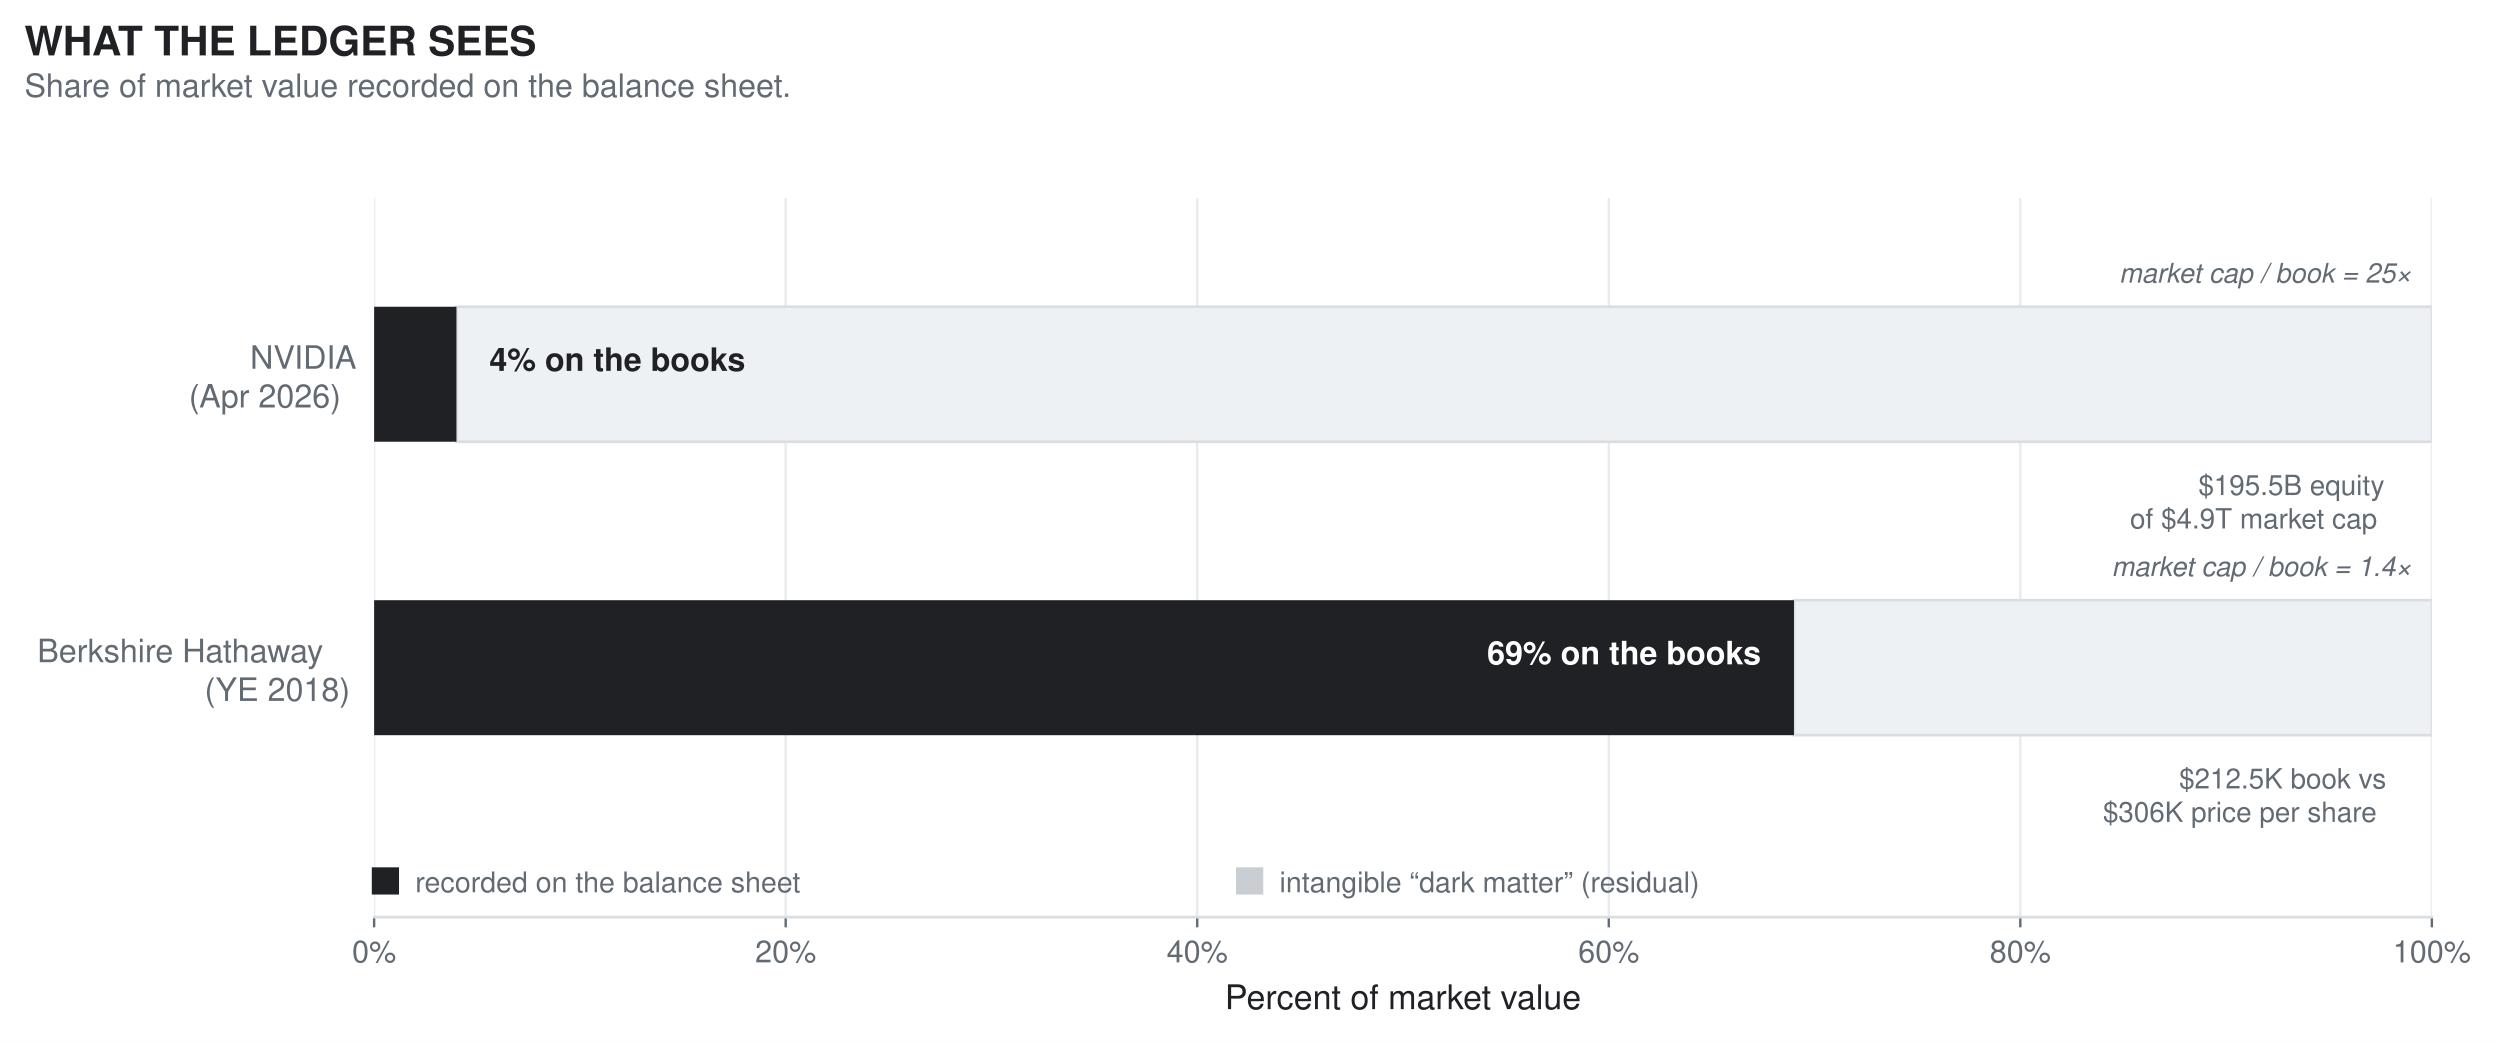
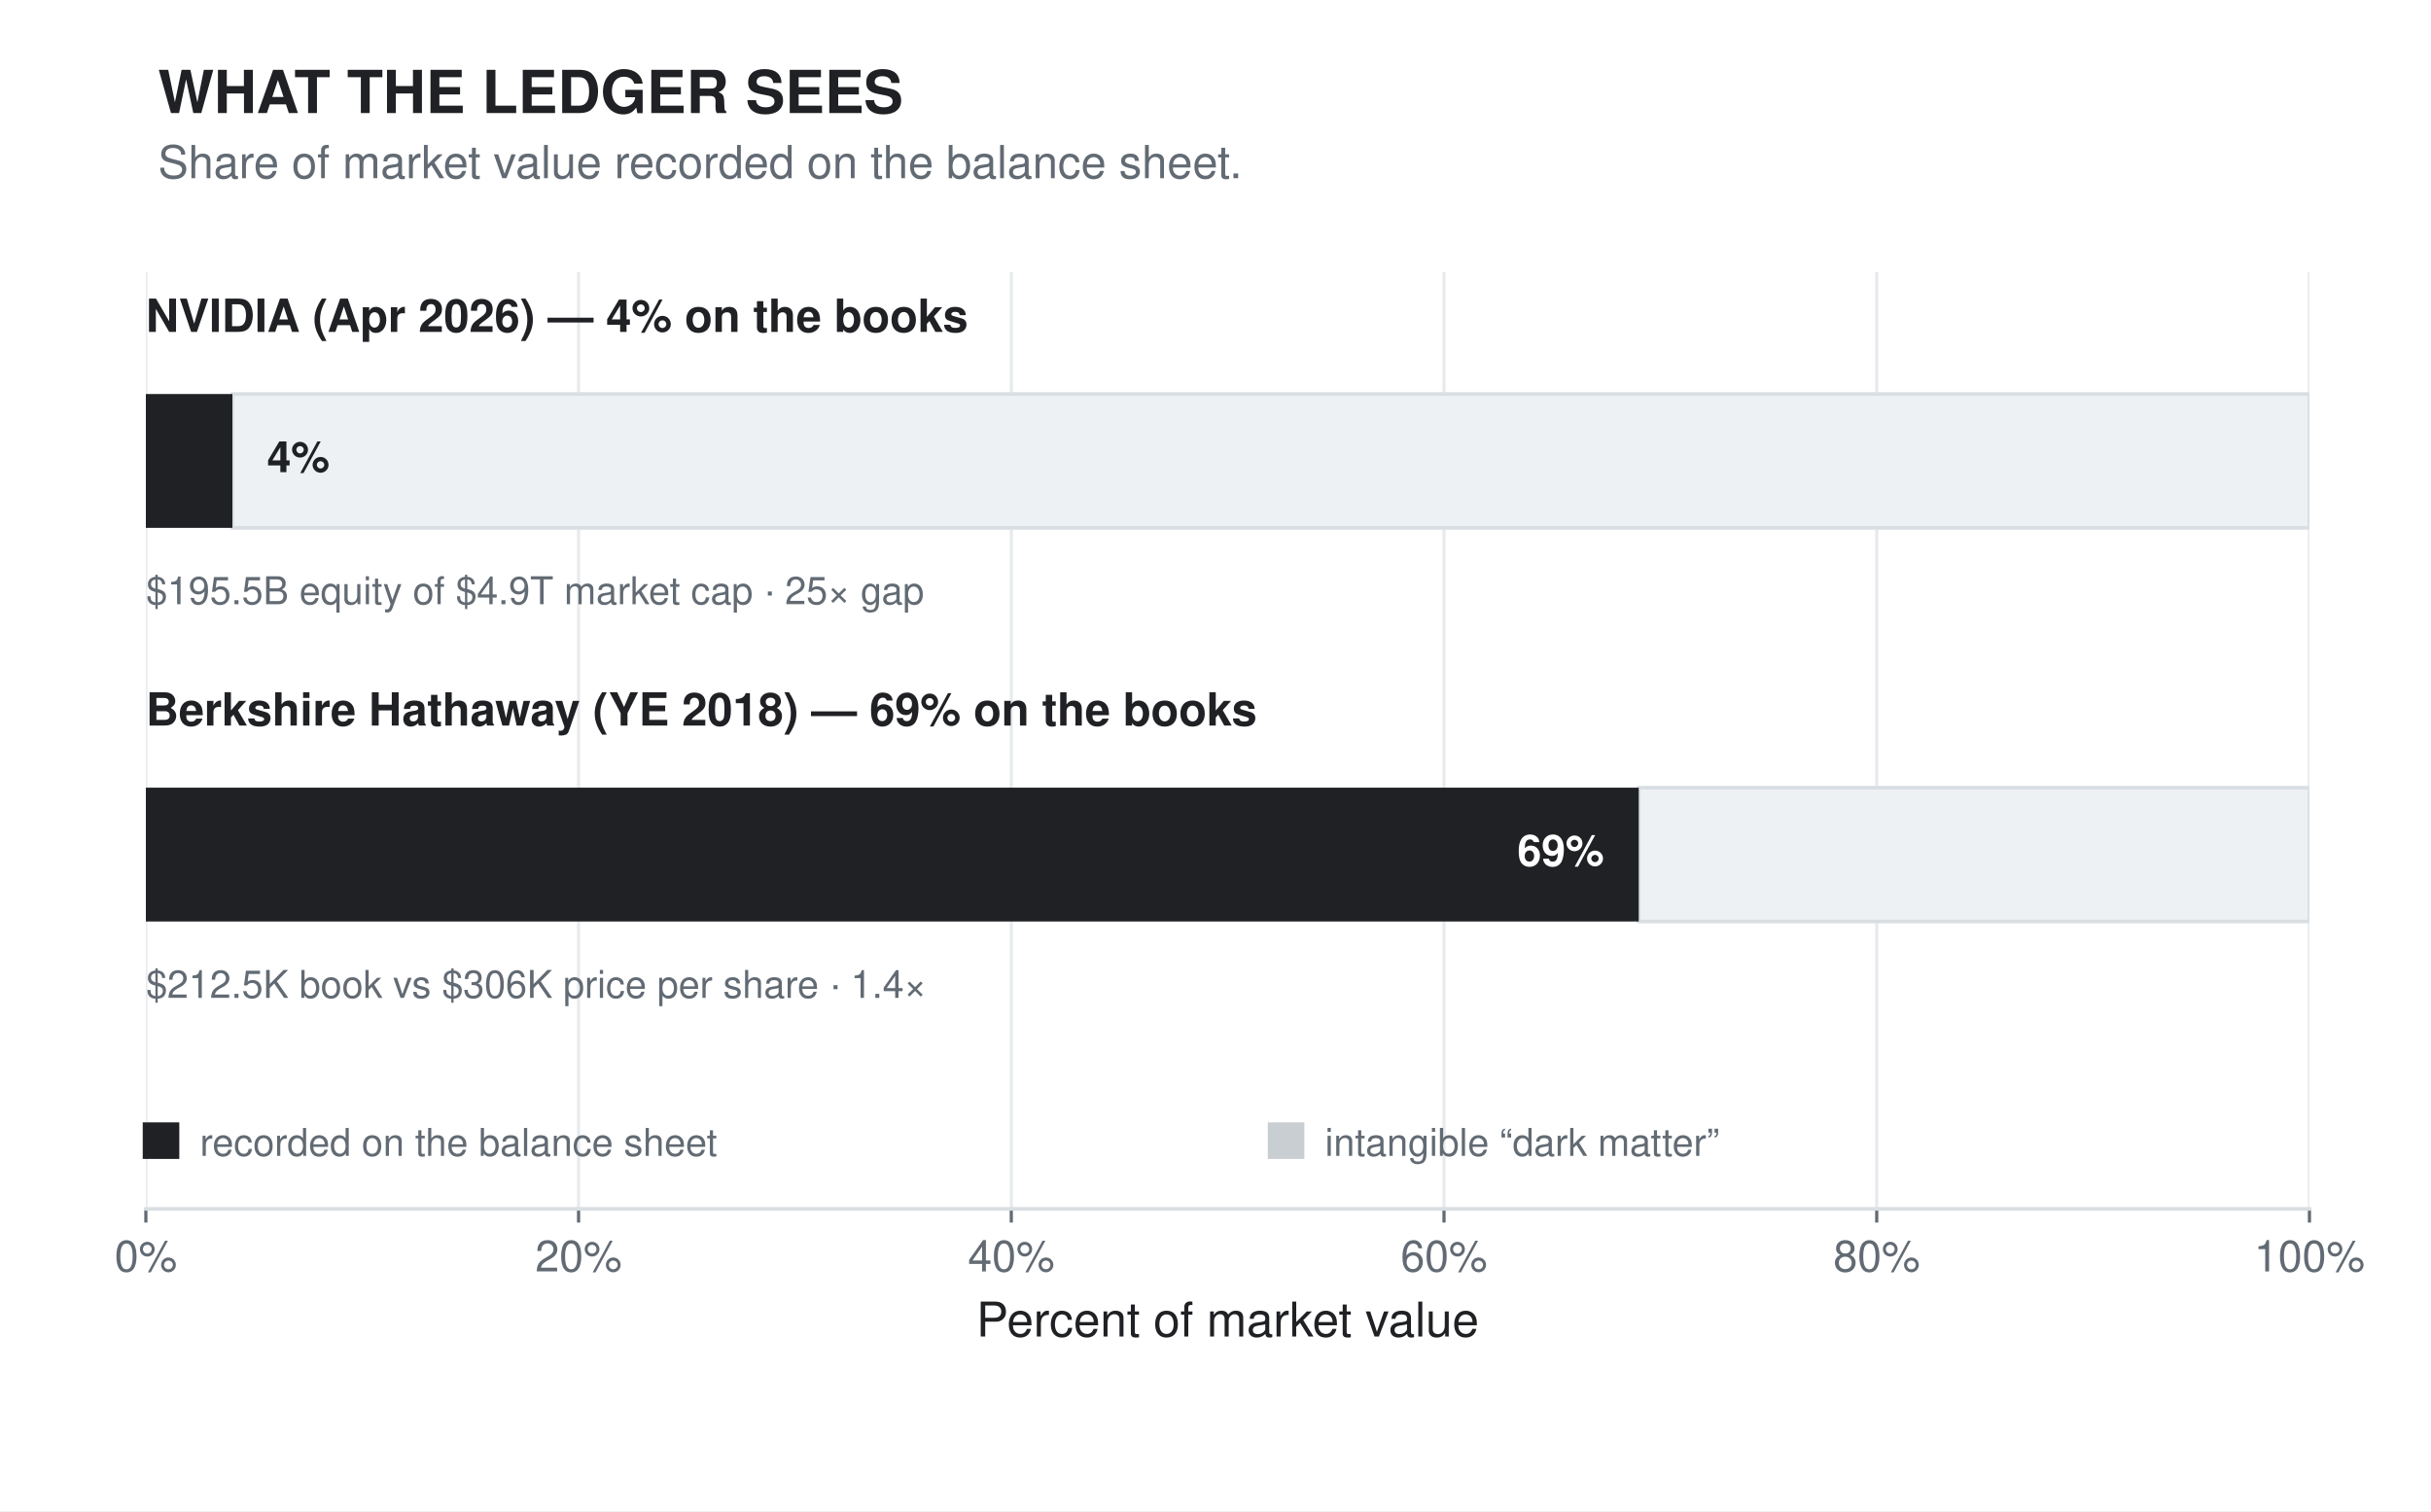
- <svg xmlns="http://www.w3.org/2000/svg" xmlns:xlink="http://www.w3.org/1999/xlink" width="736.105pt" height="306.737pt" viewBox="0 0 736.105 306.737" version="1.1">
+ <svg xmlns="http://www.w3.org/2000/svg" xmlns:xlink="http://www.w3.org/1999/xlink" width="532.8pt" height="331.2pt" viewBox="0 0 532.8 331.2" version="1.1">
  <defs>
    <style type="text/css">*{stroke-linejoin: round; stroke-linecap: butt}</style>
  </defs>
  <g id="figure_1">
    <g id="patch_1">
-       <path d="M 0 306.737  L 736.105 306.737  L 736.105 0  L 0 0  z " style="fill: #ffffff" />
+       <path d="M 0 331.2  L 532.8 331.2  L 532.8 0  L 0 0  z " style="fill: #ffffff" />
    </g>
    <g id="axes_1">
      <g id="patch_2">
-         <path d="M 110.16 270.036  L 716.04 270.036  L 716.04 58.356  L 110.16 58.356  z " style="fill: #ffffff" />
+         <path d="M 31.968 264.96  L 506.16 264.96  L 506.16 59.616  L 31.968 59.616  z " style="fill: #ffffff" />
      </g>
      <g id="matplotlib.axis_1">
        <g id="xtick_1">
          <g id="line2d_1">
-             <path d="M 110.16 270.036  L 110.16 58.356  " clip-path="url(#p9e0fb87602)" style="fill: none; stroke: #d9dee3; stroke-opacity: 0.6; stroke-width: 0.7; stroke-linecap: square" />
+             <path d="M 31.968 264.96  L 31.968 59.616  " clip-path="url(#pc2bb9cacc2)" style="fill: none; stroke: #d9dee3; stroke-opacity: 0.6; stroke-width: 0.7; stroke-linecap: square" />
          </g>
          <g id="line2d_2">
            <defs>
              <path id="md8f8fb0d6d" d="M 0 0  L 0 3  " style="stroke: #626a73; stroke-width: 0.7" />
            </defs>
            <g>
-               <use xlink:href="#md8f8fb0d6d" x="110.16" y="270.036" style="fill: #626a73; stroke: #626a73; stroke-width: 0.7" />
+               <use xlink:href="#md8f8fb0d6d" x="31.968" y="264.96" style="fill: #626a73; stroke: #626a73; stroke-width: 0.7" />
            </g>
          </g>
          <g id="text_1">
-             <text style="font-size: 9px; font-family: 'Helvetica Neue', 'Helvetica', 'Arial', 'DejaVu Sans', sans-serif; text-anchor: middle; fill: #626a73" x="110.16" y="283.374" transform="rotate(-0 110.16 283.3739)">0%</text>
+             <text style="font-size: 9.5px; font-family: 'Helvetica Neue', 'Helvetica', 'Arial', 'DejaVu Sans', sans-serif; text-anchor: middle; fill: #626a73" x="31.968" y="278.678" transform="rotate(-0 31.968 278.6778)">0%</text>
          </g>
        </g>
        <g id="xtick_2">
          <g id="line2d_3">
-             <path d="M 231.336 270.036  L 231.336 58.356  " clip-path="url(#p9e0fb87602)" style="fill: none; stroke: #d9dee3; stroke-opacity: 0.6; stroke-width: 0.7; stroke-linecap: square" />
+             <path d="M 126.806 264.96  L 126.806 59.616  " clip-path="url(#pc2bb9cacc2)" style="fill: none; stroke: #d9dee3; stroke-opacity: 0.6; stroke-width: 0.7; stroke-linecap: square" />
          </g>
          <g id="line2d_4">
            <g>
-               <use xlink:href="#md8f8fb0d6d" x="231.336" y="270.036" style="fill: #626a73; stroke: #626a73; stroke-width: 0.7" />
+               <use xlink:href="#md8f8fb0d6d" x="126.806" y="264.96" style="fill: #626a73; stroke: #626a73; stroke-width: 0.7" />
            </g>
          </g>
          <g id="text_2">
-             <text style="font-size: 9px; font-family: 'Helvetica Neue', 'Helvetica', 'Arial', 'DejaVu Sans', sans-serif; text-anchor: middle; fill: #626a73" x="231.336" y="283.374" transform="rotate(-0 231.336 283.3739)">20%</text>
+             <text style="font-size: 9.5px; font-family: 'Helvetica Neue', 'Helvetica', 'Arial', 'DejaVu Sans', sans-serif; text-anchor: middle; fill: #626a73" x="126.806" y="278.678" transform="rotate(-0 126.8064 278.6778)">20%</text>
          </g>
        </g>
        <g id="xtick_3">
          <g id="line2d_5">
-             <path d="M 352.512 270.036  L 352.512 58.356  " clip-path="url(#p9e0fb87602)" style="fill: none; stroke: #d9dee3; stroke-opacity: 0.6; stroke-width: 0.7; stroke-linecap: square" />
+             <path d="M 221.645 264.96  L 221.645 59.616  " clip-path="url(#pc2bb9cacc2)" style="fill: none; stroke: #d9dee3; stroke-opacity: 0.6; stroke-width: 0.7; stroke-linecap: square" />
          </g>
          <g id="line2d_6">
            <g>
-               <use xlink:href="#md8f8fb0d6d" x="352.512" y="270.036" style="fill: #626a73; stroke: #626a73; stroke-width: 0.7" />
+               <use xlink:href="#md8f8fb0d6d" x="221.645" y="264.96" style="fill: #626a73; stroke: #626a73; stroke-width: 0.7" />
            </g>
          </g>
          <g id="text_3">
-             <text style="font-size: 9px; font-family: 'Helvetica Neue', 'Helvetica', 'Arial', 'DejaVu Sans', sans-serif; text-anchor: middle; fill: #626a73" x="352.512" y="283.374" transform="rotate(-0 352.512 283.3739)">40%</text>
+             <text style="font-size: 9.5px; font-family: 'Helvetica Neue', 'Helvetica', 'Arial', 'DejaVu Sans', sans-serif; text-anchor: middle; fill: #626a73" x="221.645" y="278.678" transform="rotate(-0 221.6448 278.6778)">40%</text>
          </g>
        </g>
        <g id="xtick_4">
          <g id="line2d_7">
-             <path d="M 473.688 270.036  L 473.688 58.356  " clip-path="url(#p9e0fb87602)" style="fill: none; stroke: #d9dee3; stroke-opacity: 0.6; stroke-width: 0.7; stroke-linecap: square" />
+             <path d="M 316.483 264.96  L 316.483 59.616  " clip-path="url(#pc2bb9cacc2)" style="fill: none; stroke: #d9dee3; stroke-opacity: 0.6; stroke-width: 0.7; stroke-linecap: square" />
          </g>
          <g id="line2d_8">
            <g>
-               <use xlink:href="#md8f8fb0d6d" x="473.688" y="270.036" style="fill: #626a73; stroke: #626a73; stroke-width: 0.7" />
+               <use xlink:href="#md8f8fb0d6d" x="316.483" y="264.96" style="fill: #626a73; stroke: #626a73; stroke-width: 0.7" />
            </g>
          </g>
          <g id="text_4">
-             <text style="font-size: 9px; font-family: 'Helvetica Neue', 'Helvetica', 'Arial', 'DejaVu Sans', sans-serif; text-anchor: middle; fill: #626a73" x="473.688" y="283.374" transform="rotate(-0 473.688 283.3739)">60%</text>
+             <text style="font-size: 9.5px; font-family: 'Helvetica Neue', 'Helvetica', 'Arial', 'DejaVu Sans', sans-serif; text-anchor: middle; fill: #626a73" x="316.483" y="278.678" transform="rotate(-0 316.4832 278.6778)">60%</text>
          </g>
        </g>
        <g id="xtick_5">
          <g id="line2d_9">
-             <path d="M 594.864 270.036  L 594.864 58.356  " clip-path="url(#p9e0fb87602)" style="fill: none; stroke: #d9dee3; stroke-opacity: 0.6; stroke-width: 0.7; stroke-linecap: square" />
+             <path d="M 411.322 264.96  L 411.322 59.616  " clip-path="url(#pc2bb9cacc2)" style="fill: none; stroke: #d9dee3; stroke-opacity: 0.6; stroke-width: 0.7; stroke-linecap: square" />
          </g>
          <g id="line2d_10">
            <g>
-               <use xlink:href="#md8f8fb0d6d" x="594.864" y="270.036" style="fill: #626a73; stroke: #626a73; stroke-width: 0.7" />
+               <use xlink:href="#md8f8fb0d6d" x="411.322" y="264.96" style="fill: #626a73; stroke: #626a73; stroke-width: 0.7" />
            </g>
          </g>
          <g id="text_5">
-             <text style="font-size: 9px; font-family: 'Helvetica Neue', 'Helvetica', 'Arial', 'DejaVu Sans', sans-serif; text-anchor: middle; fill: #626a73" x="594.864" y="283.374" transform="rotate(-0 594.864 283.3739)">80%</text>
+             <text style="font-size: 9.5px; font-family: 'Helvetica Neue', 'Helvetica', 'Arial', 'DejaVu Sans', sans-serif; text-anchor: middle; fill: #626a73" x="411.322" y="278.678" transform="rotate(-0 411.3216 278.6778)">80%</text>
          </g>
        </g>
        <g id="xtick_6">
          <g id="line2d_11">
-             <path d="M 716.04 270.036  L 716.04 58.356  " clip-path="url(#p9e0fb87602)" style="fill: none; stroke: #d9dee3; stroke-opacity: 0.6; stroke-width: 0.7; stroke-linecap: square" />
+             <path d="M 506.16 264.96  L 506.16 59.616  " clip-path="url(#pc2bb9cacc2)" style="fill: none; stroke: #d9dee3; stroke-opacity: 0.6; stroke-width: 0.7; stroke-linecap: square" />
          </g>
          <g id="line2d_12">
            <g>
-               <use xlink:href="#md8f8fb0d6d" x="716.04" y="270.036" style="fill: #626a73; stroke: #626a73; stroke-width: 0.7" />
+               <use xlink:href="#md8f8fb0d6d" x="506.16" y="264.96" style="fill: #626a73; stroke: #626a73; stroke-width: 0.7" />
            </g>
          </g>
          <g id="text_6">
-             <text style="font-size: 9px; font-family: 'Helvetica Neue', 'Helvetica', 'Arial', 'DejaVu Sans', sans-serif; text-anchor: middle; fill: #626a73" x="716.04" y="283.374" transform="rotate(-0 716.04 283.3739)">100%</text>
+             <text style="font-size: 9.5px; font-family: 'Helvetica Neue', 'Helvetica', 'Arial', 'DejaVu Sans', sans-serif; text-anchor: middle; fill: #626a73" x="506.16" y="278.678" transform="rotate(-0 506.16 278.6778)">100%</text>
          </g>
        </g>
        <g id="text_7">
-           <text style="font-size: 10px; font-family: 'Helvetica Neue', 'Helvetica', 'Arial', 'DejaVu Sans', sans-serif; text-anchor: middle; fill: #202124" x="413.1" y="297.134" transform="rotate(-0 413.1 297.1344)">Percent of market value</text>
+           <text style="font-size: 10.5px; font-family: 'Helvetica Neue', 'Helvetica', 'Arial', 'DejaVu Sans', sans-serif; text-anchor: middle; fill: #202124" x="269.064" y="292.938" transform="rotate(-0 269.064 292.9384)">Percent of market value</text>
        </g>
      </g>
-       <g id="matplotlib.axis_2">
-         <g id="ytick_1">
-           <g id="line2d_13" />
-           <g id="text_8">
-             <text style="font-size: 9.5px; font-family: 'Helvetica Neue', 'Helvetica', 'Arial', 'DejaVu Sans', sans-serif; fill: #626a73" transform="translate(73.63563 108.5794)">NVIDIA</text>
-             <text style="font-size: 9.5px; font-family: 'Helvetica Neue', 'Helvetica', 'Arial', 'DejaVu Sans', sans-serif; fill: #626a73" transform="translate(55.61531 119.9813)">(Apr 2026)</text>
-           </g>
-         </g>
-         <g id="ytick_2">
-           <g id="line2d_14" />
-           <g id="text_9">
-             <text style="font-size: 9.5px; font-family: 'Helvetica Neue', 'Helvetica', 'Arial', 'DejaVu Sans', sans-serif; fill: #626a73" transform="translate(10.97422 194.9798)">Berkshire Hathaway</text>
-             <text style="font-size: 9.5px; font-family: 'Helvetica Neue', 'Helvetica', 'Arial', 'DejaVu Sans', sans-serif; fill: #626a73" transform="translate(60.24508 206.3816)">(YE 2018)</text>
-           </g>
-         </g>
-       </g>
+       <g id="matplotlib.axis_2" />
      <g id="patch_3">
-         <path d="M 134.395 130.068  L 716.04 130.068  L 716.04 90.324  L 134.395 90.324  z " clip-path="url(#p9e0fb87602)" style="fill: #eef1f3; stroke: #d9dee3; stroke-width: 0.8; stroke-linejoin: miter" />
+         <path d="M 50.936 115.697  L 506.16 115.697  L 506.16 86.362  L 50.936 86.362  z " clip-path="url(#pc2bb9cacc2)" style="fill: #eef1f3; stroke: #d9dee3; stroke-width: 0.8; stroke-linejoin: miter" />
      </g>
      <g id="patch_4">
-         <path d="M 528.217 216.468  L 716.04 216.468  L 716.04 176.724  L 528.217 176.724  z " clip-path="url(#p9e0fb87602)" style="fill: #eef1f3; stroke: #d9dee3; stroke-width: 0.8; stroke-linejoin: miter" />
+         <path d="M 359.16 201.976  L 506.16 201.976  L 506.16 172.641  L 359.16 172.641  z " clip-path="url(#pc2bb9cacc2)" style="fill: #eef1f3; stroke: #d9dee3; stroke-width: 0.8; stroke-linejoin: miter" />
      </g>
      <g id="patch_5">
-         <path d="M 110.16 270.036  L 716.04 270.036  " style="fill: none; stroke: #d9dee3; stroke-width: 0.8; stroke-linejoin: miter; stroke-linecap: square" />
+         <path d="M 31.968 264.96  L 506.16 264.96  " style="fill: none; stroke: #d9dee3; stroke-width: 0.8; stroke-linejoin: miter; stroke-linecap: square" />
      </g>
      <g id="patch_6">
-         <path d="M 110.16 130.068  L 134.395 130.068  L 134.395 90.324  L 110.16 90.324  z " clip-path="url(#p9e0fb87602)" style="fill: #202124" />
+         <path d="M 31.968 115.697  L 50.936 115.697  L 50.936 86.362  L 31.968 86.362  z " clip-path="url(#pc2bb9cacc2)" style="fill: #202124" />
+       </g>
+       <g id="text_8">
+         <text style="font-weight: 700; font-size: 10px; font-family: 'Helvetica Neue', 'Helvetica', 'Arial', 'DejaVu Sans', sans-serif; text-anchor: start; fill: #202124" x="31.968" y="72.744" transform="rotate(-0 31.968 72.74388)">NVIDIA (Apr 2026) — 4% on the books</text>
+       </g>
+       <g id="text_9">
+         <text style="font-weight: 700; font-size: 9.5px; font-family: 'Helvetica Neue', 'Helvetica', 'Arial', 'DejaVu Sans', sans-serif; text-anchor: start; fill: #202124" x="58.523" y="103.498" transform="rotate(-0 58.52275 103.4977)">4%</text>
      </g>
      <g id="text_10">
-         <text style="font-weight: 700; font-size: 9.5px; font-family: 'Helvetica Neue', 'Helvetica', 'Arial', 'DejaVu Sans', sans-serif; text-anchor: start; fill: #202124" x="144.089" y="109.208" transform="rotate(-0 144.0893 109.2081)">4% on the books</text>
+         <text style="font-size: 8.4px; font-family: 'Helvetica Neue', 'Helvetica', 'Arial', 'DejaVu Sans', sans-serif; text-anchor: start; fill: #626a73" x="31.968" y="132.434" transform="rotate(-0 31.968 132.4335)">$195.5B equity of $4.9T market cap  ·  25× gap</text>
+       </g>
+       <g id="patch_7">
+         <path d="M 31.968 201.976  L 359.16 201.976  L 359.16 172.641  L 31.968 172.641  z " clip-path="url(#pc2bb9cacc2)" style="fill: #202124" />
      </g>
      <g id="text_11">
-         <text style="font-size: 8.2px; font-family: 'Helvetica Neue', 'Helvetica', 'Arial', 'DejaVu Sans', sans-serif; fill: #626a73" transform="translate(647.2627 145.7595)">$195.5B equity</text>
-         <text style="font-size: 8.2px; font-family: 'Helvetica Neue', 'Helvetica', 'Arial', 'DejaVu Sans', sans-serif; fill: #626a73" transform="translate(627.1535 155.6018)">of $4.9T market cap</text>
+         <text style="font-weight: 700; font-size: 10px; font-family: 'Helvetica Neue', 'Helvetica', 'Arial', 'DejaVu Sans', sans-serif; text-anchor: start; fill: #202124" x="31.968" y="159.023" transform="rotate(-0 31.968 159.0229)">Berkshire Hathaway (YE 2018) — 69% on the books</text>
      </g>
      <g id="text_12">
-         <text style="font-style: italic; font-size: 8px; font-family: 'Helvetica Neue', 'Helvetica', 'Arial', 'DejaVu Sans', sans-serif; text-anchor: end; fill: #626a73" x="709.981" y="83.218" transform="rotate(-0 709.9812 83.21813)">market cap / book = 25×</text>
-       </g>
-       <g id="patch_7">
-         <path d="M 110.16 216.468  L 528.217 216.468  L 528.217 176.724  L 110.16 176.724  z " clip-path="url(#p9e0fb87602)" style="fill: #202124" />
+         <text style="font-weight: 700; font-size: 9.5px; font-family: 'Helvetica Neue', 'Helvetica', 'Arial', 'DejaVu Sans', sans-serif; text-anchor: end; fill: #ffffff" x="351.573" y="189.777" transform="rotate(-0 351.5734 189.7767)">69%</text>
      </g>
      <g id="text_13">
-         <text style="font-weight: 700; font-size: 9.5px; font-family: 'Helvetica Neue', 'Helvetica', 'Arial', 'DejaVu Sans', sans-serif; text-anchor: end; fill: #ffffff" x="518.523" y="195.608" transform="rotate(-0 518.5231 195.6081)">69% on the books</text>
+         <text style="font-size: 8.4px; font-family: 'Helvetica Neue', 'Helvetica', 'Arial', 'DejaVu Sans', sans-serif; text-anchor: start; fill: #626a73" x="31.968" y="218.713" transform="rotate(-0 31.968 218.7125)">$212.5K book vs $306K price per share  ·  1.4×</text>
      </g>
      <g id="text_14">
-         <text style="font-size: 8.2px; font-family: 'Helvetica Neue', 'Helvetica', 'Arial', 'DejaVu Sans', sans-serif; fill: #626a73" transform="translate(641.5855 232.1595)">$212.5K book vs</text>
-         <text style="font-size: 8.2px; font-family: 'Helvetica Neue', 'Helvetica', 'Arial', 'DejaVu Sans', sans-serif; fill: #626a73" transform="translate(619.1559 242.0018)">$306K price per share</text>
+         <text style="font-size: 11px; font-family: 'Helvetica Neue', 'Helvetica', 'Arial', 'DejaVu Sans', sans-serif; text-anchor: start; fill: #202124" x="31.968" y="254.013" transform="rotate(-0 31.968 254.0128)">■</text>
      </g>
      <g id="text_15">
-         <text style="font-style: italic; font-size: 8px; font-family: 'Helvetica Neue', 'Helvetica', 'Arial', 'DejaVu Sans', sans-serif; text-anchor: end; fill: #626a73" x="709.981" y="169.618" transform="rotate(-0 709.9812 169.6181)">market cap / book = 1.4×</text>
+         <text style="font-size: 8.4px; font-family: 'Helvetica Neue', 'Helvetica', 'Arial', 'DejaVu Sans', sans-serif; text-anchor: start; fill: #626a73" x="43.823" y="253.338" transform="rotate(-0 43.8228 253.3377)">recorded on the balance sheet</text>
      </g>
      <g id="text_16">
-         <text style="font-size: 11px; font-family: 'Helvetica Neue', 'Helvetica', 'Arial', 'DejaVu Sans', sans-serif; text-anchor: start; fill: #202124" x="110.16" y="263.389" transform="rotate(-0 110.16 263.3894)">■</text>
+         <text style="font-size: 11px; font-family: 'Helvetica Neue', 'Helvetica', 'Arial', 'DejaVu Sans', sans-serif; text-anchor: start; fill: #c9ced3" x="278.548" y="254.013" transform="rotate(-0 278.5478 254.0128)">■</text>
      </g>
      <g id="text_17">
-         <text style="font-size: 8.4px; font-family: 'Helvetica Neue', 'Helvetica', 'Arial', 'DejaVu Sans', sans-serif; text-anchor: start; fill: #626a73" x="122.278" y="262.714" transform="rotate(-0 122.2776 262.7144)">recorded on the balance sheet</text>
-       </g>
-       <g id="text_18">
-         <text style="font-size: 11px; font-family: 'Helvetica Neue', 'Helvetica', 'Arial', 'DejaVu Sans', sans-serif; text-anchor: start; fill: #c9ced3" x="364.63" y="263.389" transform="rotate(-0 364.6296 263.3894)">■</text>
-       </g>
-       <g id="text_19">
-         <text style="font-size: 8.4px; font-family: 'Helvetica Neue', 'Helvetica', 'Arial', 'DejaVu Sans', sans-serif; text-anchor: start; fill: #626a73" x="376.747" y="262.714" transform="rotate(-0 376.7472 262.7144)">intangible “dark matter” (residual)</text>
+         <text style="font-size: 8.4px; font-family: 'Helvetica Neue', 'Helvetica', 'Arial', 'DejaVu Sans', sans-serif; text-anchor: start; fill: #626a73" x="290.403" y="253.338" transform="rotate(-0 290.4026 253.3377)">intangible “dark matter”</text>
      </g>
    </g>
-     <g id="text_20">
-       <text style="font-weight: 700; font-size: 12px; font-family: 'Helvetica Neue', 'Helvetica', 'Arial', 'DejaVu Sans', sans-serif; text-anchor: start; fill: #202124" x="7.2" y="16.317" transform="rotate(-0 7.2 16.31719)">WHAT THE LEDGER SEES</text>
+     <g id="text_18">
+       <text style="font-weight: 700; font-size: 13px; font-family: 'Helvetica Neue', 'Helvetica', 'Arial', 'DejaVu Sans', sans-serif; text-anchor: start; fill: #202124" x="34.632" y="24.781" transform="rotate(-0 34.632 24.78095)">WHAT THE LEDGER SEES</text>
    </g>
-     <g id="text_21">
-       <text style="font-size: 9.5px; font-family: 'Helvetica Neue', 'Helvetica', 'Arial', 'DejaVu Sans', sans-serif; text-anchor: start; fill: #626a73" x="7.2" y="28.531" transform="rotate(-0 7.2 28.53052)">Share of market value recorded on the balance sheet.</text>
+     <g id="text_19">
+       <text style="font-size: 10px; font-family: 'Helvetica Neue', 'Helvetica', 'Arial', 'DejaVu Sans', sans-serif; text-anchor: start; fill: #626a73" x="34.632" y="39.062" transform="rotate(-0 34.632 39.06244)">Share of market value recorded on the balance sheet.</text>
    </g>
  </g>
  <defs>
-     <clipPath id="p9e0fb87602">
-       <rect x="110.16" y="58.356" width="605.88" height="211.68" />
+     <clipPath id="pc2bb9cacc2">
+       <rect x="31.968" y="59.616" width="474.192" height="205.344" />
    </clipPath>
  </defs>
</svg>
